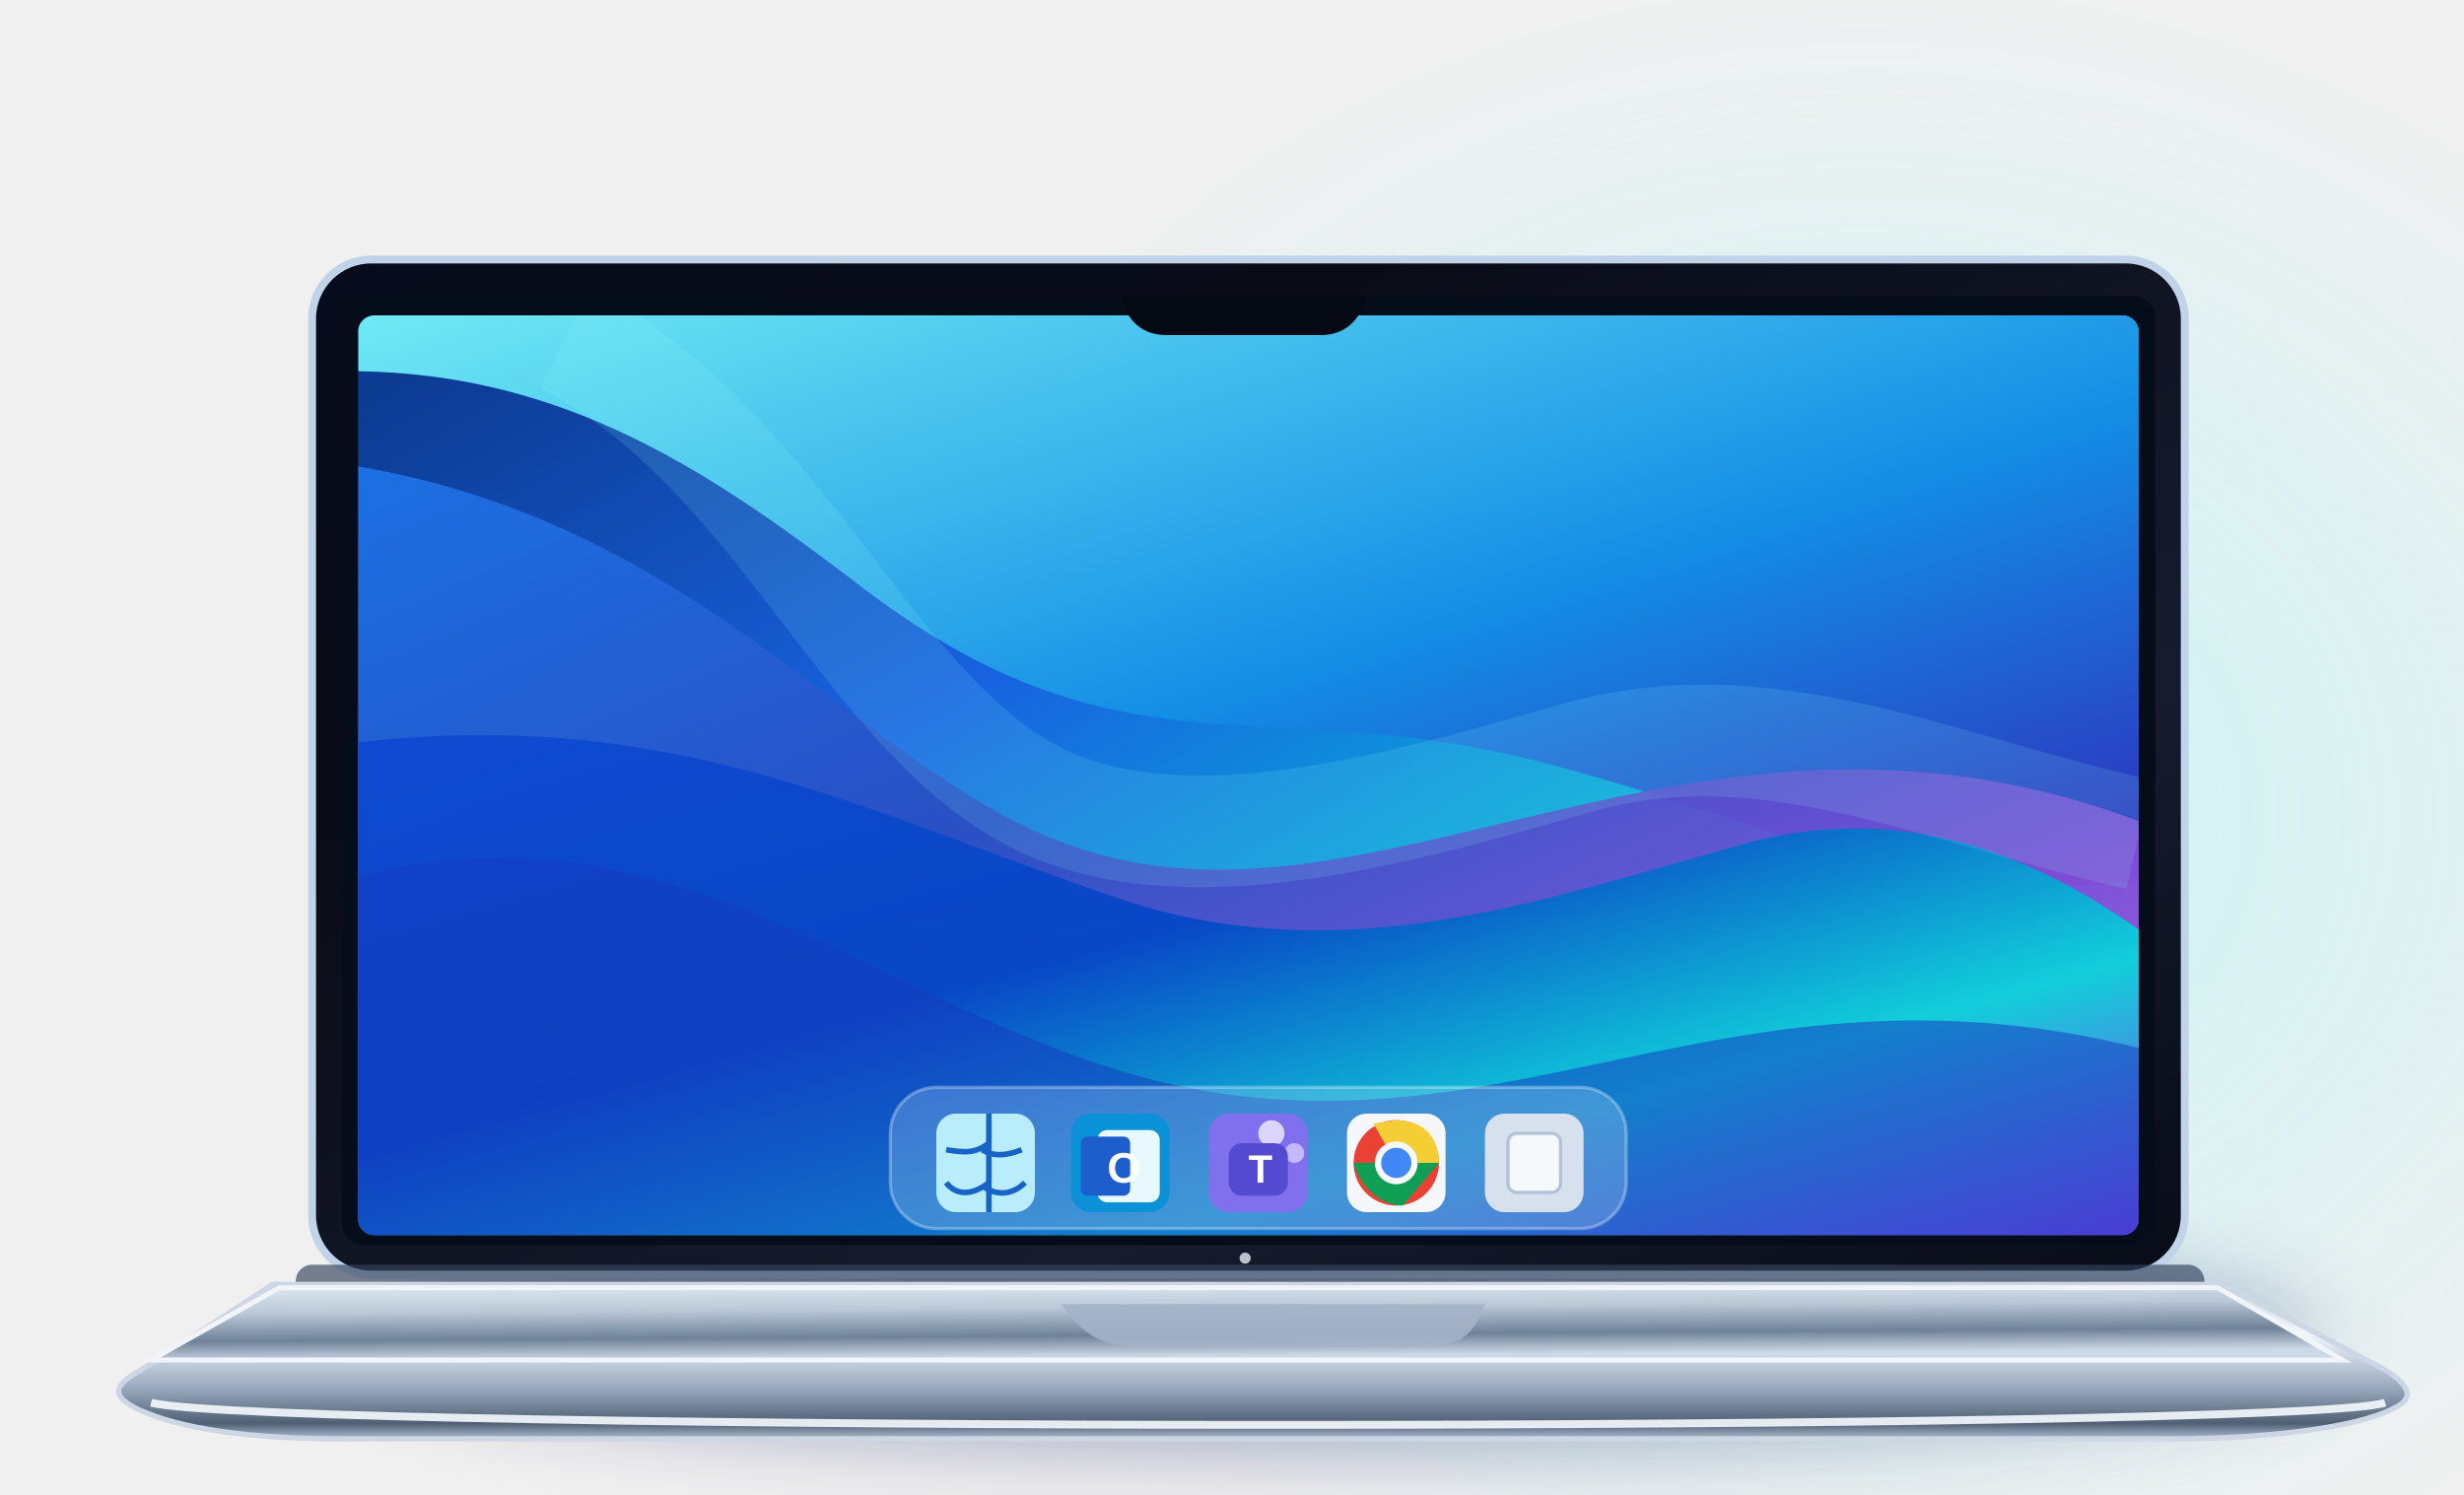
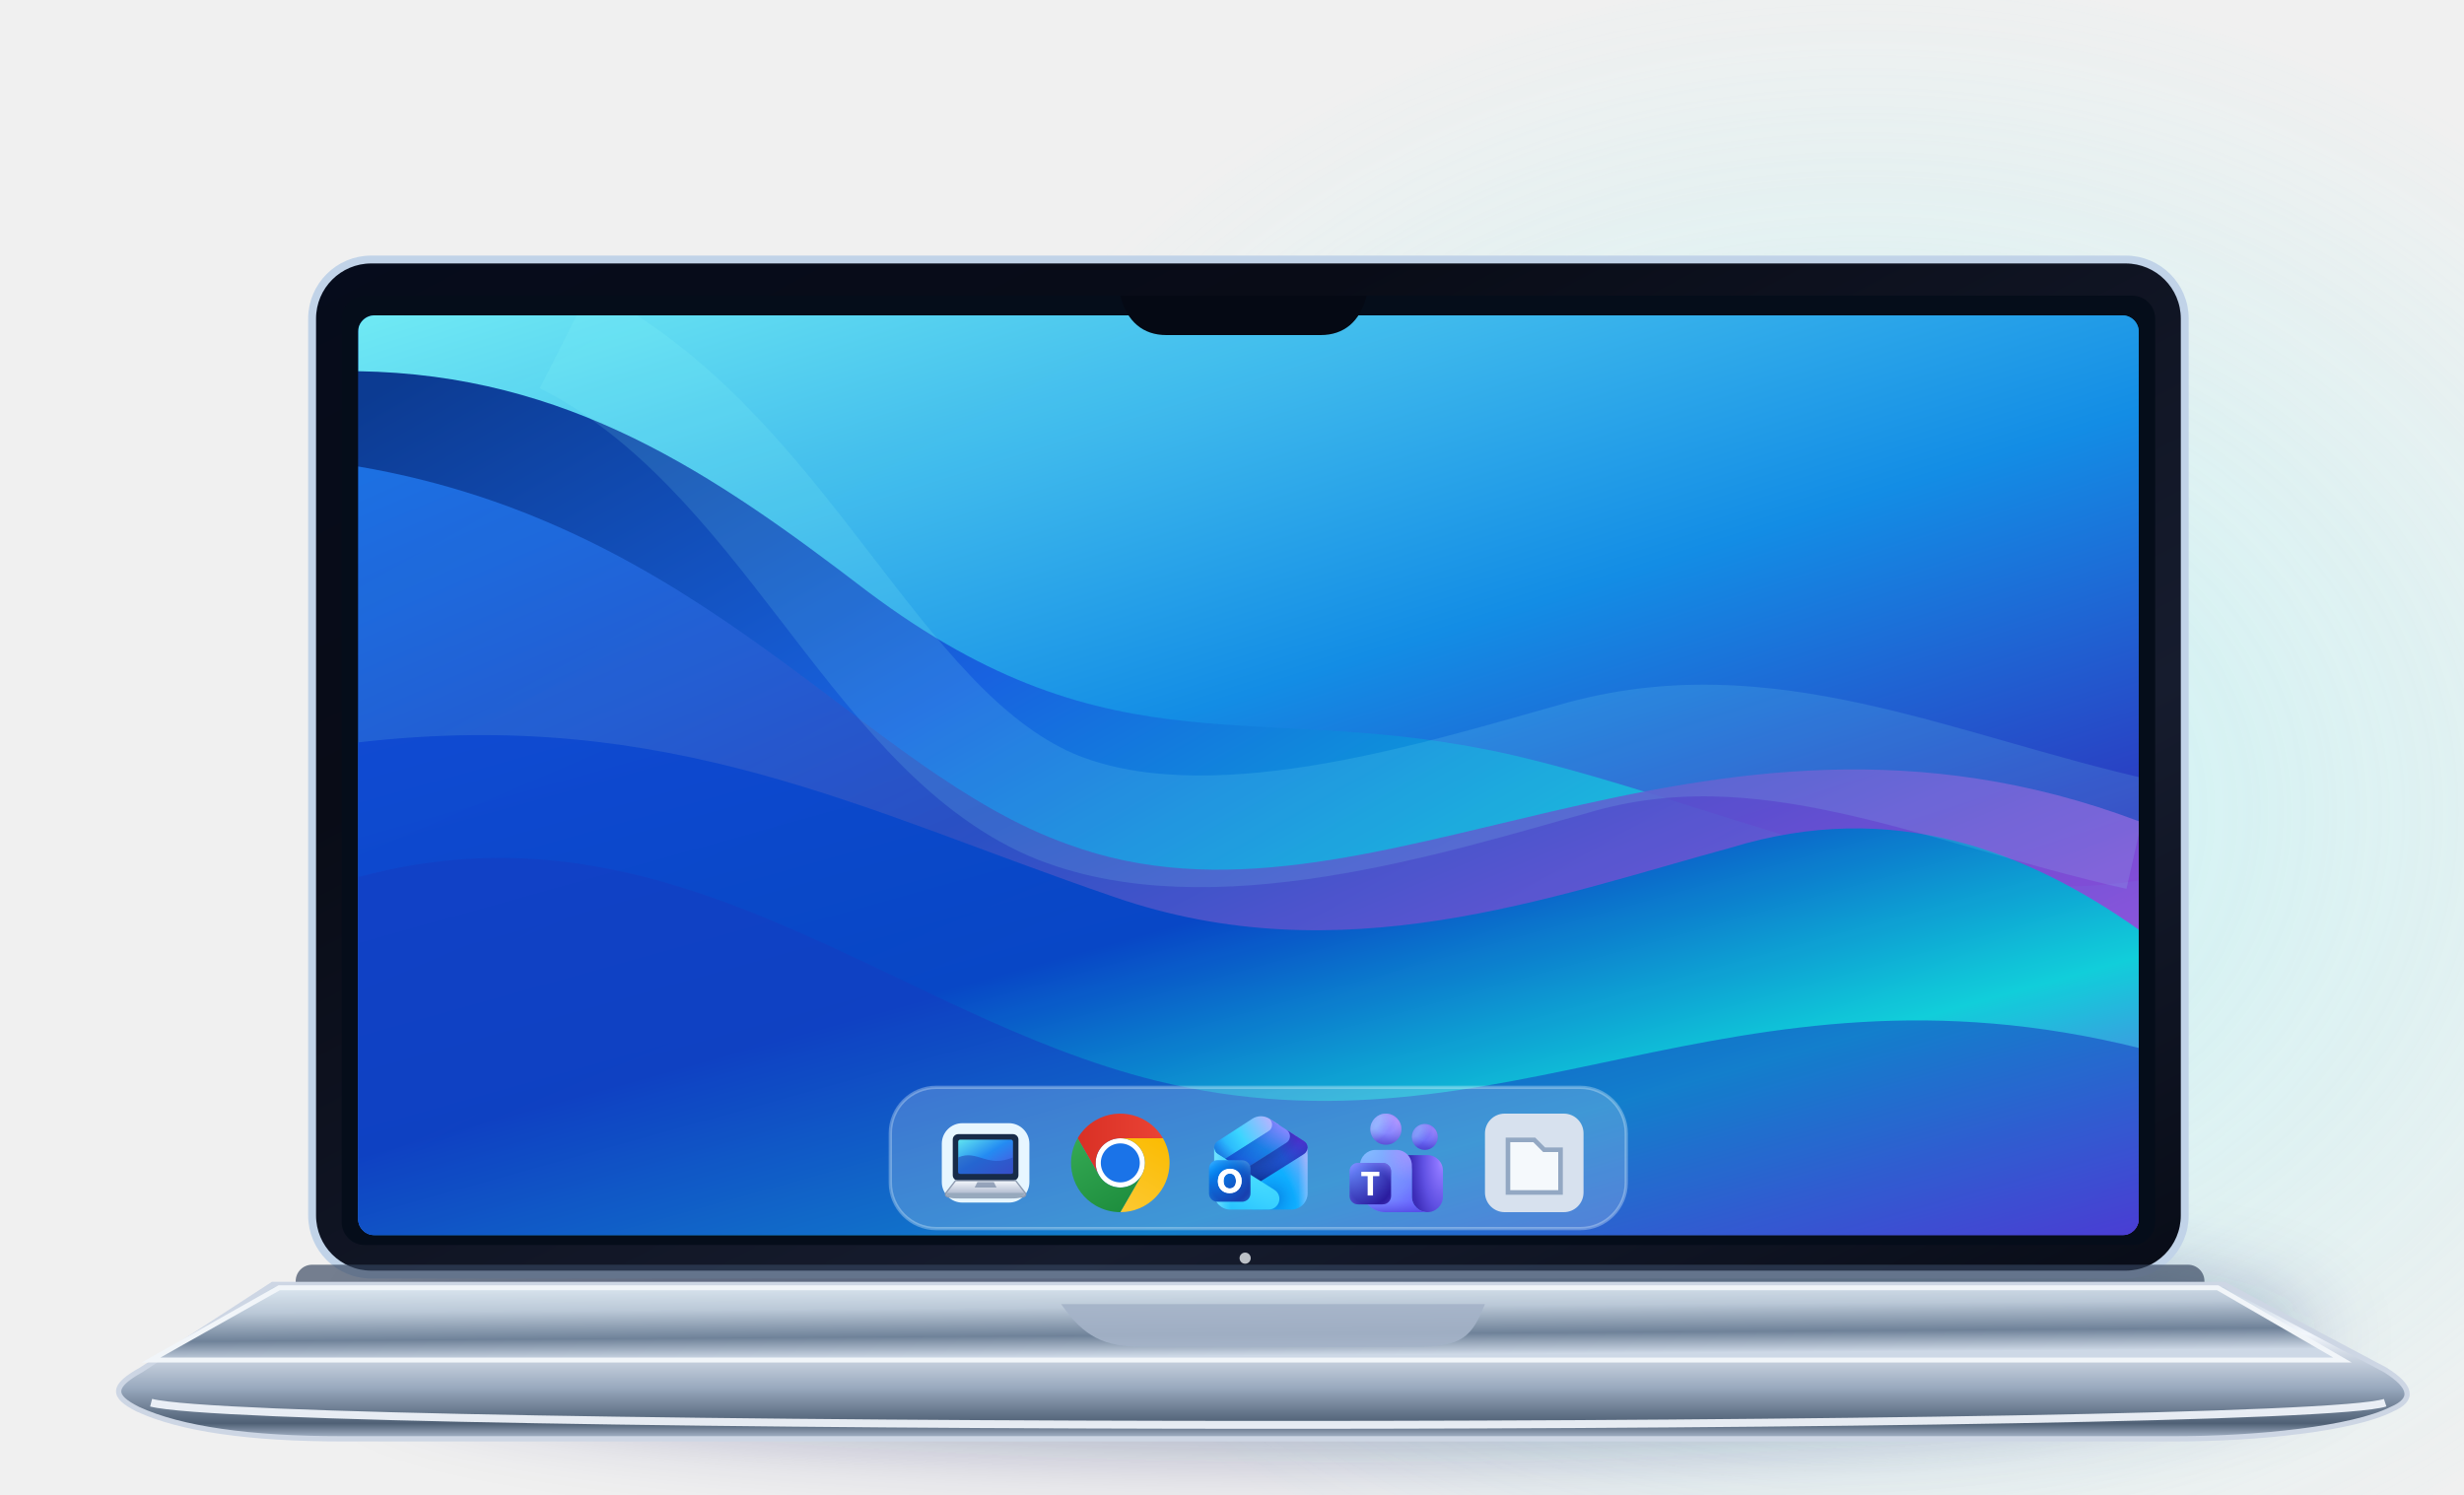
<svg xmlns="http://www.w3.org/2000/svg" viewBox="0 0 750 455" role="img" aria-labelledby="title desc">
  <defs>
    <linearGradient id="screen" x1="0" x2="1" y1=".1" y2="1">
      <stop stop-color="#0C3B92" />
      <stop offset=".34" stop-color="#1862E0" />
      <stop offset=".68" stop-color="#05BCD6" />
      <stop offset="1" stop-color="#4837CF" />
    </linearGradient>
    <linearGradient id="wave1" x1="0" x2="1" y1="0" y2="1">
      <stop stop-color="#71ECF5" />
      <stop offset=".58" stop-color="#138DE5" />
      <stop offset="1" stop-color="#3029B9" />
    </linearGradient>
    <linearGradient id="wave2" x1="0" x2="1" y1="0" y2="1">
      <stop stop-color="#1D75E9" />
      <stop offset=".4" stop-color="#2A4DC2" />
      <stop offset=".85" stop-color="#9E50DE" />
      <stop offset="1" stop-color="#3B2BBF" />
    </linearGradient>
    <linearGradient id="wave3" x1="0" x2="1" y1="0" y2="1">
      <stop stop-color="#0F49D2" />
      <stop offset=".42" stop-color="#0647C5" />
      <stop offset=".72" stop-color="#0DD2DA" />
      <stop offset="1" stop-color="#8C3FEB" />
    </linearGradient>
    <linearGradient id="frame" x1="0" x2="1" y1="0" y2="1">
      <stop stop-color="#060C1C" />
      <stop offset=".28" stop-color="#090C17" />
      <stop offset=".7" stop-color="#161C2E" />
      <stop offset="1" stop-color="#080C17" />
    </linearGradient>
    <linearGradient id="metal" x1="0" x2="0" y1="0" y2="1">
      <stop stop-color="#C3D1DF" />
      <stop offset=".32" stop-color="#F2F6FC" />
      <stop offset=".67" stop-color="#99A9BE" />
      <stop offset=".9" stop-color="#4F6075" />
      <stop offset="1" stop-color="#AFBDD0" />
    </linearGradient>
    <linearGradient id="base" x1="0" x2=".2" y1="0" y2="1">
      <stop stop-color="#DCE7F0" />
      <stop offset=".35" stop-color="#BAC8D7" />
      <stop offset=".72" stop-color="#6F8299" />
      <stop offset="1" stop-color="#CDD8E6" />
    </linearGradient>
    <radialGradient id="glow">
      <stop stop-color="#86F9FD" stop-opacity=".52" />
      <stop offset="1" stop-color="#86F9FD" stop-opacity="0" />
    </radialGradient>
    <filter id="shadow" x="-30%" width="160%" y="-40%" height="190%">
      <feGaussianBlur stdDeviation="13" />
    </filter>
    <filter id="shine">
      <feGaussianBlur stdDeviation="4" />
    </filter>
    <clipPath id="clip">
      <rect x="109" y="96" width="542" height="280" rx="5" />
    </clipPath>
  </defs>
  <ellipse cx="410" cy="408" rx="294" ry="31" fill="#08185B" opacity=".38" filter="url(#shadow)" />
  <ellipse cx="568" cy="247" rx="310" ry="256" fill="url(#glow)" opacity=".7" />
  <g>
    <rect x="95" y="79" width="570" height="309" rx="18" fill="url(#frame)" stroke="#C1D3E8" stroke-width="2.4" />
    <rect x="104" y="90" width="552" height="289" rx="7" fill="#050D1A" />
    <g clip-path="url(#clip)">
      <rect x="109" y="96" width="542" height="280" fill="url(#screen)" />
      <path d="M109 96h542v172c-61 10-126-23-190-38-78-18-121 7-197-50-47-36-91-66-155-67Z" fill="url(#wave1)" opacity=".99" />
      <path d="M109 142c106 18 154 93 216 115 92 34 191-58 326-7v126H109Z" fill="url(#wave2)" opacity=".92" />
      <path d="M109 226c95-11 154 21 230 47 69 24 133 0 188-15 49-15 90 1 124 25v93H109Z" fill="url(#wave3)" opacity=".97" />
      <path d="M109 267c96-26 162 42 243 62 106 26 174-41 299-10v57H109Z" fill="#153CC1" opacity=".54" />
      <path d="M172 103c67 34 93 118 148 142 47 20 116-2 159-14 58-17 110 9 172 23" fill="none" stroke="#91FCF6" stroke-width="34" opacity=".13" />
    </g>
    <path d="M341 90h75c-2 8-7 12-14 12h-47c-7 0-12-4-14-12Z" fill="#050914" />
    <rect x="90" y="385" width="581" height="13" rx="5" fill="#34435C" opacity=".66" />
    <path d="M83 391h594l49 26c8 5 9 9 2 12-12 6-41 9-66 9H104c-28 0-49-3-62-9-8-4-8-7 1-12Z" fill="url(#metal)" stroke="#CDD6E4" stroke-width="1.6" />
    <path d="M85 392h590l38 22H46Z" fill="url(#base)" stroke="#F1F5F9" stroke-width="1.5" />
    <path d="M323 397h129c-4 10-7 13-21 13h-83c-12 0-18-3-25-13Z" fill="#A4B3C8" opacity=".9" />
    <path d="M46 427c35 9 653 9 680 0" fill="none" stroke="#F6FAFF" stroke-width="2.4" opacity=".9" />
    <rect x="271" y="331" width="224" height="43" rx="14" fill="#CEE5F5" fill-opacity=".24" stroke="#E9F7FF" stroke-opacity=".32" />
-     <rect x="285" y="339" width="30" height="30" rx="6" fill="#BAEDFB" />
-     <path d="M301 339v30M288 350c6 1 9 1 13-2m-13 12c3 4 8 4 13 0m-2-10c3 2 7 2 12 0m-12 11c4 3 9 3 13-1" stroke="#1764C6" stroke-width="1.7" fill="none" />
-     <rect x="326" y="339" width="30" height="30" rx="6" fill="#0B91D7" />
-     <rect x="334" y="344" width="19" height="22" rx="3" fill="#E7F9FF" />
-     <rect x="329" y="346" width="15" height="18" rx="2" fill="#1E5DCC" />
-     <text x="337" y="360" font-family="Arial,sans-serif" font-size="13" font-weight="800" fill="#fff">O</text>
-     <rect x="368" y="339" width="30" height="30" rx="6" fill="#8170ED" />
-     <circle cx="387" cy="345" r="4" fill="#DAD4FF" />
-     <circle cx="394" cy="351" r="3" fill="#C2B8FA" />
-     <rect x="374" y="348" width="18" height="16" rx="4" fill="#554BD3" />
-     <text x="380" y="360" font-family="Arial,sans-serif" font-size="12" font-weight="800" fill="#fff">T</text>
-     <rect x="410" y="339" width="30" height="30" rx="6" fill="#F5F7FC" />
-     <circle cx="425" cy="354" r="13" fill="#E94235" />
-     <path d="M412 354h26L427 367c-7 0-13-6-15-13" fill="#0E9F55" />
-     <path d="M425 341c8 0 13 5 13 13h-13l-7-12Z" fill="#F5CD35" />
-     <circle cx="425" cy="354" r="6.5" fill="#F7FAFF" />
-     <circle cx="425" cy="354" r="4.6" fill="#4187F5" />
+     <svg x="285" y="339" width="30" height="30" viewBox="0 0 72 72" preserveAspectRatio="xMidYMid meet">
+       <defs>
+         <linearGradient id="mb_s" x1="0" x2="1" y1="0" y2="1">
+           <stop stop-color="#60E4F0" />
+           <stop offset=".48" stop-color="#248BF2" />
+           <stop offset="1" stop-color="#514FDB" />
+         </linearGradient>
+         <linearGradient id="mb_m" x1="0" x2="0" y1="0" y2="1">
+           <stop stop-color="#F5F8FD" />
+           <stop offset="1" stop-color="#9EABC3" />
+         </linearGradient>
+       </defs>
+       <rect x="4" y="7" width="64" height="58" rx="15" fill="#E7F6FF" />
+       <rect x="12" y="15" width="48" height="34" rx="4" fill="#172B49" />
+       <rect x="16" y="19" width="40" height="25" rx="1.5" fill="url(#mb_s)" />
+       <path d="M16 32c14-6 21 8 40 0v12H16Z" fill="#244CBA" opacity=".6" />
+       <path d="M14 49h44l7 9c1 2-1 3-3 3H10c-2 0-4-1-3-3Z" fill="url(#mb_m)" stroke="#8E9BB0" stroke-width="1" />
+       <path d="M30 50h12l2 4H28Z" fill="#8292AD" opacity=".8" />
+       <path d="M7 58h58c-3 4-7 4-10 4H17c-5 0-8 0-10-4Z" fill="#97A9BD" />
+     </svg>
+     <svg x="326" y="339" width="30" height="30" viewBox="0 0 512 512" preserveAspectRatio="xMidYMid meet">
+       <circle cx="256" cy="255.9" r="128" style="fill:#fff" />
+       <path d="M34.3 384C105 506.4 261.6 548.3 384 477.7S548.3 250.4 477.7 128 250.4-36.3 128 34.3C5.6 105-36.3 261.6 34.3 384m332.5-192c35.3 61.2 14.4 139.5-46.8 174.8S180.5 381.2 145.2 320 130.8 180.5 192 145.2c61.2-35.4 139.5-14.4 174.8 46.8" style="fill:none" />
+       <linearGradient id="ol_a" x1="34.355" x2="477.629" y1="354.005" y2="354.005" gradientTransform="matrix(1 0 0 -1 0 514)" gradientUnits="userSpaceOnUse">
+         <stop offset="0" style="stop-color:#d93025" />
+         <stop offset="1" style="stop-color:#ea4335" />
+       </linearGradient>
+       <path d="M256 128h221.6C407 5.6 250.5-36.3 128.1 34.3 89.2 56.8 56.8 89.1 34.4 128l110.8 192h.1c-35.4-61.1-14.6-139.3 46.5-174.7 19.4-11.4 41.6-17.3 64.2-17.3" style="fill:url(#ol_a)" />
+       <circle cx="256" cy="256" r="101.3" style="fill:#1a73e8" />
+       <linearGradient id="ol_b" x1="221.057" x2="442.694" y1="5.455" y2="389.341" gradientTransform="matrix(1 0 0 -1 0 514)" gradientUnits="userSpaceOnUse">
+         <stop offset="0" style="stop-color:#fcc934" />
+         <stop offset="1" style="stop-color:#fbbc04" />
+       </linearGradient>
+       <path d="M366.8 320 256 512c141.3 0 255.9-114.5 255.9-255.9 0-45-11.8-89.1-34.3-128H256v.1c70.6-.1 127.9 57 128.1 127.6 0 22.5-6 44.7-17.3 64.2" style="fill:url(#ol_b)" />
+       <linearGradient id="ol_c" x1="283.689" x2="62.052" y1="18.014" y2="401.901" gradientTransform="matrix(1 0 0 -1 0 514)" gradientUnits="userSpaceOnUse">
+         <stop offset="0" style="stop-color:#1e8e3e" />
+         <stop offset="1" style="stop-color:#34a853" />
+       </linearGradient>
+       <path d="M145.2 320 34.4 128.1C-36.3 250.5 5.6 407 128 477.7c38.9 22.4 83.1 34.3 128 34.3l110.8-192-.1-.1c-35.2 61.2-113.3 82.3-174.5 47.1-19.5-11.2-35.8-27.4-47-47" style="fill:url(#ol_c)" />
+     </svg>
+     <svg x="368" y="339" width="30" height="30" viewBox="60 90.4 570.02 539.67" preserveAspectRatio="xMidYMid meet">
+       <defs>
+         <linearGradient id="tm_linear0" gradientUnits="userSpaceOnUse" x1="9.989" y1="22.365" x2="30.932" y2="9.375" gradientTransform="matrix(15,0,0,15,0,0)">
+           <stop offset="0" style="stop-color:rgb(12.549%,65.49%,98.039%);stop-opacity:1;" />
+           <stop offset="0.4" style="stop-color:rgb(23.137%,83.529%,100%);stop-opacity:1;" />
+           <stop offset="1" style="stop-color:rgb(76.863%,69.02%,100%);stop-opacity:1;" />
+         </linearGradient>
+         <linearGradient id="tm_linear1" gradientUnits="userSpaceOnUse" x1="17.197" y1="26.794" x2="28.856" y2="8.126" gradientTransform="matrix(15,0,0,15,0,0)">
+           <stop offset="0" style="stop-color:rgb(8.627%,35.294%,85.098%);stop-opacity:1;" />
+           <stop offset="0.501" style="stop-color:rgb(9.412%,50.196%,89.804%);stop-opacity:1;" />
+           <stop offset="1" style="stop-color:rgb(52.157%,52.941%,100%);stop-opacity:1;" />
+         </linearGradient>
+         <linearGradient id="tm_linear2" gradientUnits="userSpaceOnUse" x1="25.701" y1="27.048" x2="12.756" y2="16.501" gradientTransform="matrix(15,0,0,15,0,0)">
+           <stop offset="0.237" style="stop-color:rgb(26.667%,54.118%,100%);stop-opacity:0;" />
+           <stop offset="0.792" style="stop-color:rgb(0%,19.608%,69.412%);stop-opacity:0.2;" />
+         </linearGradient>
+         <linearGradient id="tm_linear3" gradientUnits="userSpaceOnUse" x1="24.053" y1="31.11" x2="44.51" y2="18.018" gradientTransform="matrix(15,0,0,15,0,0)">
+           <stop offset="0" style="stop-color:rgb(10.196%,26.275%,65.098%);stop-opacity:1;" />
+           <stop offset="0.492" style="stop-color:rgb(12.549%,32.157%,79.608%);stop-opacity:1;" />
+           <stop offset="1" style="stop-color:rgb(37.255%,12.549%,79.608%);stop-opacity:1;" />
+         </linearGradient>
+         <linearGradient id="tm_linear4" gradientUnits="userSpaceOnUse" x1="29.828" y1="30.327" x2="17.397" y2="19.571" gradientTransform="matrix(15,0,0,15,0,0)">
+           <stop offset="0" style="stop-color:rgb(0%,27.059%,72.549%);stop-opacity:0;" />
+           <stop offset="0.67" style="stop-color:rgb(5.098%,12.157%,41.176%);stop-opacity:0.2;" />
+         </linearGradient>
+         <radialGradient id="tm_radial0" gradientUnits="userSpaceOnUse" cx="0" cy="0" fx="0" fy="0" r="1" gradientTransform="matrix(0.000000000000024802,-405.0405,438.393,0.000000000000026844,360.027,102.2682)">
+           <stop offset="0.568" style="stop-color:rgb(15.294%,37.255%,94.118%);stop-opacity:0;" />
+           <stop offset="0.992" style="stop-color:rgb(0%,12.941%,46.667%);stop-opacity:1;" />
+         </radialGradient>
+         <linearGradient id="tm_linear5" gradientUnits="userSpaceOnUse" x1="41.998" y1="29.943" x2="23.852" y2="29.943" gradientTransform="matrix(15,0,0,15,0,0)">
+           <stop offset="0" style="stop-color:rgb(30.196%,76.863%,100%);stop-opacity:1;" />
+           <stop offset="0.196" style="stop-color:rgb(5.882%,68.627%,100%);stop-opacity:1;" />
+         </linearGradient>
+         <radialGradient id="tm_radial1" gradientUnits="userSpaceOnUse" cx="0" cy="0" fx="0" fy="0" r="1" gradientTransform="matrix(122.7396,-122.7396,122.7396,122.7396,421.392,568.6755)">
+           <stop offset="0.259" style="stop-color:rgb(0%,37.647%,81.961%);stop-opacity:0.4;" />
+           <stop offset="0.908" style="stop-color:rgb(1.176%,51.373%,94.51%);stop-opacity:0;" />
+         </radialGradient>
+         <radialGradient id="tm_radial2" gradientUnits="userSpaceOnUse" cx="0" cy="0" fx="0" fy="0" r="1" gradientTransform="matrix(357.407,-468.4459,423.5946,323.1871,159.471,697.08)">
+           <stop offset="0.732" style="stop-color:rgb(95.686%,65.49%,96.863%);stop-opacity:0;" />
+           <stop offset="1" style="stop-color:rgb(95.686%,65.49%,96.863%);stop-opacity:0.502;" />
+         </radialGradient>
+         <radialGradient id="tm_radial3" gradientUnits="userSpaceOnUse" cx="0" cy="0" fx="0" fy="0" r="1" gradientTransform="matrix(-170.8609,259.7254,-674.0181,-443.4042,278.562,412.9785)">
+           <stop offset="0" style="stop-color:rgb(28.627%,87.059%,100%);stop-opacity:1;" />
+           <stop offset="0.724" style="stop-color:rgb(16.078%,76.471%,100%);stop-opacity:1;" />
+         </radialGradient>
+         <linearGradient id="tm_linear6" gradientUnits="userSpaceOnUse" x1="3.458" y1="37.872" x2="20.929" y2="37.86" gradientTransform="matrix(15,0,0,15,0,0)">
+           <stop offset="0.206" style="stop-color:rgb(42.353%,87.843%,100%);stop-opacity:1;" />
+           <stop offset="0.535" style="stop-color:rgb(31.373%,83.529%,100%);stop-opacity:0;" />
+         </linearGradient>
+         <radialGradient id="tm_radial4" gradientUnits="userSpaceOnUse" cx="0" cy="0" fx="0" fy="0" r="1" gradientTransform="matrix(215.7672,230.7691,-230.7691,215.7672,59.14365,354.231)">
+           <stop offset="0.039" style="stop-color:rgb(0%,56.863%,100%);stop-opacity:1;" />
+           <stop offset="0.919" style="stop-color:rgb(9.412%,23.922%,67.843%);stop-opacity:1;" />
+         </radialGradient>
+         <radialGradient id="tm_radial5" gradientUnits="userSpaceOnUse" cx="0" cy="0" fx="0" fy="0" r="1" gradientTransform="matrix(0.000000000000010287,168,-193.782,0.000000000000011866,180,491.1585)">
+           <stop offset="0.558" style="stop-color:rgb(5.882%,64.706%,96.863%);stop-opacity:0;" />
+           <stop offset="1" style="stop-color:rgb(45.49%,77.647%,100%);stop-opacity:0.502;" />
+         </radialGradient>
+       </defs>
+       <g id="tm_surface1">
+         <path style=" stroke:none;fill-rule:nonzero;fill:url(#tm_linear0);" d="M 463.984 140.145 L 119.637 358.414 L 90.023 311.695 L 90.023 271.438 C 90.023 256.781 97.445 243.121 109.742 235.145 L 309.91 105.258 C 340.406 85.469 379.688 85.465 410.188 105.25 Z M 463.984 140.145 " />
+         <path style=" stroke:none;fill-rule:nonzero;fill:url(#tm_linear1);" d="M 407.102 103.34 C 408.137 103.953 409.164 104.594 410.184 105.254 L 566.398 206.586 L 179.062 452.105 L 119.625 358.336 L 403.895 177.801 C 430.82 160.699 432 122.23 407.102 103.34 Z M 407.102 103.34 " />
+         <path style=" stroke:none;fill-rule:nonzero;fill:url(#tm_linear2);" d="M 407.102 103.34 C 408.137 103.953 409.164 104.594 410.184 105.254 L 566.398 206.586 L 179.062 452.105 L 119.625 358.336 L 403.895 177.801 C 430.82 160.699 432 122.23 407.102 103.34 Z M 407.102 103.34 " />
+         <path style=" stroke:none;fill-rule:nonzero;fill:url(#tm_linear3);" d="M 333.602 498.988 L 179.066 452.109 L 507.629 243.836 C 535.301 226.297 535.23 185.898 507.496 168.457 L 506.016 167.527 L 510.277 170.176 L 610.273 235.043 C 622.574 243.02 629.996 256.684 629.996 271.344 L 629.996 310.305 Z M 333.602 498.988 " />
+         <path style=" stroke:none;fill-rule:nonzero;fill:url(#tm_linear4);" d="M 333.602 498.988 L 179.066 452.109 L 507.629 243.836 C 535.301 226.297 535.23 185.898 507.496 168.457 L 506.016 167.527 L 510.277 170.176 L 610.273 235.043 C 622.574 243.02 629.996 256.684 629.996 271.344 L 629.996 310.305 Z M 333.602 498.988 " />
+         <path style=" stroke:none;fill-rule:nonzero;fill:url(#tm_radial0);" d="M 410.188 105.25 C 379.688 85.465 340.406 85.469 309.906 105.258 L 109.742 235.145 C 97.445 243.121 90.023 256.781 90.023 271.438 L 90.023 273.406 C 90.508 288.121 98.25 301.68 110.758 309.566 L 359.645 466.477 L 609.16 309.805 C 622.121 301.668 629.984 287.441 629.984 272.141 L 629.984 310.309 L 629.992 271.344 C 629.992 256.684 622.566 243.023 610.27 235.043 Z M 410.188 105.25 " />
+         <path style=" stroke:none;fill-rule:nonzero;fill:url(#tm_linear5);" d="M 315.77 630.051 L 536.219 630.051 C 587.996 630.051 629.969 588.078 629.969 536.301 L 629.969 272.141 C 629.969 287.441 622.105 301.668 609.148 309.805 L 281.242 515.695 C 263.555 526.805 252.82 546.223 252.82 567.109 C 252.824 601.871 281.004 630.051 315.77 630.051 Z M 315.77 630.051 " />
+         <path style=" stroke:none;fill-rule:nonzero;fill:url(#tm_radial1);" d="M 315.77 630.051 L 536.219 630.051 C 587.996 630.051 629.969 588.078 629.969 536.301 L 629.969 272.141 C 629.969 287.441 622.105 301.668 609.148 309.805 L 281.242 515.695 C 263.555 526.805 252.82 546.223 252.82 567.109 C 252.824 601.871 281.004 630.051 315.77 630.051 Z M 315.77 630.051 " />
+         <path style=" stroke:none;fill-rule:nonzero;fill:url(#tm_radial2);" d="M 315.77 630.051 L 536.219 630.051 C 587.996 630.051 629.969 588.078 629.969 536.301 L 629.969 272.141 C 629.969 287.441 622.105 301.668 609.148 309.805 L 281.242 515.695 C 263.555 526.805 252.82 546.223 252.82 567.109 C 252.824 601.871 281.004 630.051 315.77 630.051 Z M 315.77 630.051 " />
+         <path style=" stroke:none;fill-rule:nonzero;fill:url(#tm_radial3);" d="M 405.402 630.035 L 183.738 630.035 C 131.961 630.035 89.988 588.062 89.988 536.285 L 89.988 271.945 C 89.988 287.219 97.824 301.422 110.742 309.566 L 438.324 516.086 C 456.258 527.391 467.133 547.113 467.133 568.312 C 467.129 602.402 439.492 630.035 405.402 630.035 Z M 405.402 630.035 " />
+         <path style=" stroke:none;fill-rule:nonzero;fill:url(#tm_linear6);" d="M 405.402 630.035 L 183.738 630.035 C 131.961 630.035 89.988 588.062 89.988 536.285 L 89.988 271.945 C 89.988 287.219 97.824 301.422 110.742 309.566 L 438.324 516.086 C 456.258 527.391 467.133 547.113 467.133 568.312 C 467.129 602.402 439.492 630.035 405.402 630.035 Z M 405.402 630.035 " />
+         <path style=" stroke:none;fill-rule:nonzero;fill:url(#tm_radial4);" d="M 108.75 345 L 251.25 345 C 278.176 345 300 366.824 300 393.75 L 300 536.25 C 300 563.176 278.176 585 251.25 585 L 108.75 585 C 81.824 585 60 563.176 60 536.25 L 60 393.75 C 60 366.824 81.824 345 108.75 345 Z M 108.75 345 " />
+         <path style=" stroke:none;fill-rule:nonzero;fill:url(#tm_radial5);" d="M 108.75 345 L 251.25 345 C 278.176 345 300 366.824 300 393.75 L 300 536.25 C 300 563.176 278.176 585 251.25 585 L 108.75 585 C 81.824 585 60 563.176 60 536.25 L 60 393.75 C 60 366.824 81.824 345 108.75 345 Z M 108.75 345 " />
+         <path style=" stroke:none;fill-rule:nonzero;fill:rgb(100%,100%,100%);fill-opacity:1;" d="M 179.387 534 C 159.539 534 143.25 527.789 130.512 515.375 C 117.773 502.961 111.402 486.758 111.402 466.77 C 111.402 445.66 117.867 428.59 130.797 415.551 C 143.73 402.516 160.66 396 181.594 396 C 201.375 396 217.473 402.238 229.891 414.715 C 242.375 427.191 248.617 443.645 248.617 464.066 C 248.617 485.051 242.148 501.965 229.219 514.816 C 216.352 527.605 199.742 534 179.387 534 Z M 179.961 507.648 C 190.777 507.648 199.484 503.953 206.078 496.566 C 212.672 489.18 215.969 478.902 215.969 465.742 C 215.969 452.023 212.766 441.348 206.367 433.711 C 199.965 426.074 191.418 422.258 180.73 422.258 C 169.719 422.258 160.852 426.199 154.133 434.082 C 147.41 441.906 144.051 452.273 144.051 465.184 C 144.051 478.285 147.41 488.652 154.133 496.285 C 160.852 503.859 169.461 507.648 179.961 507.648 Z M 179.961 507.648 " />
+         <path style=" stroke:none;fill-rule:nonzero;fill:rgb(100%,100%,100%);fill-opacity:1;" d="M 179.332 535.848 C 159.562 535.848 143.332 529.473 130.641 516.719 C 117.953 503.965 111.605 487.32 111.605 466.789 C 111.605 445.105 118.047 427.57 130.93 414.18 C 143.812 400.785 160.68 394.09 181.531 394.09 C 201.234 394.09 217.273 400.5 229.645 413.316 C 242.082 426.137 248.297 443.035 248.297 464.016 C 248.297 485.566 241.855 502.945 228.977 516.145 C 216.156 529.281 199.609 535.848 179.332 535.848 Z M 179.902 508.781 C 190.68 508.781 199.355 504.984 205.922 497.398 C 212.492 489.809 215.773 479.254 215.773 465.734 C 215.773 451.641 212.586 440.676 206.211 432.832 C 199.832 424.988 191.32 421.066 180.672 421.066 C 169.699 421.066 160.867 425.113 154.172 433.215 C 147.477 441.246 144.129 451.898 144.129 465.16 C 144.129 478.617 147.477 489.266 154.172 497.109 C 160.867 504.891 169.445 508.781 179.902 508.781 Z M 179.902 508.781 " />
+       </g>
+     </svg>
+     <svg x="410" y="339" width="30" height="30" viewBox="4 4 36 38" preserveAspectRatio="xMidYMid meet">
+       <path fill="url(#ch_a)" d="M22 20h12c3.314 0 6 2.686 6 6v10c0 3.314-2.686 6-6 6s-6-2.686-6-6V26c0-3.314-2.686-6-6-6" />
+       <path fill="url(#ch_b)" d="M8 24c0-3.314 2.686-6 6-6h8c3.314 0 6 2.686 6 6v12c0 3.314 2.686 6 6 6l-16-0c-5.523 0-10-4.477-10-10z" />
+       <path fill="url(#ch_c)" fill-opacity=".7" d="M8 24c0-3.314 2.686-6 6-6h8c3.314 0 6 2.686 6 6v12c0 3.314 2.686 6 6 6l-16-0c-5.523 0-10-4.477-10-10z" />
+       <path fill="url(#ch_d)" fill-opacity=".7" d="M8 24c0-3.314 2.686-6 6-6h8c3.314 0 6 2.686 6 6v12c0 3.314 2.686 6 6 6l-16-0c-5.523 0-10-4.477-10-10z" />
+       <path fill="url(#ch_e)" d="M33 18c2.761 0 5-2.239 5-5s-2.239-5-5-5-5 2.239-5 5 2.239 5 5 5" />
+       <path fill="url(#ch_f)" fill-opacity=".46" d="M33 18c2.761 0 5-2.239 5-5s-2.239-5-5-5-5 2.239-5 5 2.239 5 5 5" />
+       <path fill="url(#ch_g)" fill-opacity=".4" d="M33 18c2.761 0 5-2.239 5-5s-2.239-5-5-5-5 2.239-5 5 2.239 5 5 5" />
+       <path fill="url(#ch_h)" d="M18 16c3.314 0 6-2.686 6-6 0-3.314-2.686-6-6-6s-6 2.686-6 6c0 3.314 2.686 6 6 6" />
+       <path fill="url(#ch_i)" fill-opacity=".6" d="M18 16c3.314 0 6-2.686 6-6 0-3.314-2.686-6-6-6s-6 2.686-6 6c0 3.314 2.686 6 6 6" />
+       <path fill="url(#ch_j)" fill-opacity=".5" d="M18 16c3.314 0 6-2.686 6-6 0-3.314-2.686-6-6-6s-6 2.686-6 6c0 3.314 2.686 6 6 6" />
+       <rect width="16" height="16" x="4" y="23" fill="url(#ch_k)" rx="3.25" />
+       <rect width="16" height="16" x="4" y="23" fill="url(#ch_l)" fill-opacity=".7" rx="3.25" />
+       <path fill="#fff" d="M15.479 28.105h-2.447v7.466h-2.065v-7.466H8.52v-1.677h6.959z" />
+       <defs>
+         <radialGradient id="ch_a" cx="0" cy="0" r="1" gradientTransform="matrix(13.4784 0 0 33.2694 39.7967 22.1739)" gradientUnits="userSpaceOnUse">
+           <stop stop-color="#a98aff" />
+           <stop offset=".14" stop-color="#8c75ff" />
+           <stop offset=".565" stop-color="#5f50e2" />
+           <stop offset=".9" stop-color="#3c2cb8" />
+         </radialGradient>
+         <radialGradient id="ch_b" cx="0" cy="0" r="1" gradientTransform="rotate(68.1539 -7.715661 14.71356)scale(32.752 33.1231)" gradientUnits="userSpaceOnUse">
+           <stop stop-color="#85c2ff" />
+           <stop offset=".69" stop-color="#7588ff" />
+           <stop offset="1" stop-color="#6459fe" />
+         </radialGradient>
+         <radialGradient id="ch_d" cx="0" cy="0" r="1" gradientTransform="rotate(113.326 8.092853 17.64475)scale(19.2186 15.4273)" gradientUnits="userSpaceOnUse">
+           <stop stop-color="#bd96ff" />
+           <stop offset=".687" stop-color="#bd96ff" stop-opacity="0" />
+         </radialGradient>
+         <radialGradient id="ch_e" cx="0" cy="0" r="1" gradientTransform="matrix(0 -10 12.6216 0 32.9999 11.5714)" gradientUnits="userSpaceOnUse">
+           <stop offset=".268" stop-color="#6868f7" />
+           <stop offset="1" stop-color="#3923b1" />
+         </radialGradient>
+         <radialGradient id="ch_f" cx="0" cy="0" r="1" gradientTransform="rotate(40.0516 -.03068196 44.87291)scale(7.14629 10.3363)" gradientUnits="userSpaceOnUse">
+           <stop offset=".271" stop-color="#a1d3ff" />
+           <stop offset=".813" stop-color="#a1d3ff" stop-opacity="0" />
+         </radialGradient>
+         <radialGradient id="ch_g" cx="0" cy="0" r="1" gradientTransform="rotate(-41.6581 32.118 -43.41948)scale(8.51275 20.8824)" gradientUnits="userSpaceOnUse">
+           <stop stop-color="#e3acfd" />
+           <stop offset=".816" stop-color="#9fa2ff" stop-opacity="0" />
+         </radialGradient>
+         <radialGradient id="ch_h" cx="0" cy="0" r="1" gradientTransform="matrix(0 -12 15.146 0 17.9999 8.28571)" gradientUnits="userSpaceOnUse">
+           <stop offset=".268" stop-color="#8282ff" />
+           <stop offset="1" stop-color="#3923b1" />
+         </radialGradient>
+         <radialGradient id="ch_i" cx="0" cy="0" r="1" gradientTransform="rotate(40.0516 -3.154651 21.41641)scale(8.57554 12.4035)" gradientUnits="userSpaceOnUse">
+           <stop offset=".271" stop-color="#a1d3ff" />
+           <stop offset=".813" stop-color="#a1d3ff" stop-opacity="0" />
+         </radialGradient>
+         <radialGradient id="ch_j" cx="0" cy="0" r="1" gradientTransform="rotate(-41.6581 20.3818 -26.51566)scale(10.2153 25.0589)" gradientUnits="userSpaceOnUse">
+           <stop stop-color="#e3acfd" />
+           <stop offset=".816" stop-color="#9fa2ff" stop-opacity="0" />
+         </radialGradient>
+         <radialGradient id="ch_k" cx="0" cy="0" r="1" gradientTransform="rotate(45 -25.76346 16.32843)scale(22.6274)" gradientUnits="userSpaceOnUse">
+           <stop offset=".047" stop-color="#688eff" />
+           <stop offset=".947" stop-color="#230f94" />
+         </radialGradient>
+         <radialGradient id="ch_l" cx="0" cy="0" r="1" gradientTransform="matrix(0 11.2 -13.0702 0 12 32.6)" gradientUnits="userSpaceOnUse">
+           <stop offset=".571" stop-color="#6965f6" stop-opacity="0" />
+           <stop offset="1" stop-color="#8f8fff" />
+         </radialGradient>
+         <linearGradient id="ch_c" x1="20.594" x2="20.594" y1="18" y2="42" gradientUnits="userSpaceOnUse">
+           <stop offset=".801" stop-color="#6864f6" stop-opacity="0" />
+           <stop offset="1" stop-color="#5149de" />
+         </linearGradient>
+       </defs>
+     </svg>
    <rect x="452" y="339" width="30" height="30" rx="6" fill="#D7E1EE" />
-     <rect x="459" y="345" width="16" height="18" rx="2.7" fill="#F5F9FC" stroke="#B3C3D7" />
+     <path d="M459 347h8l3 3h5v13h-16Z" fill="#F5F9FC" stroke="#93A8C3" stroke-width="1.4" />
    <circle cx="379" cy="383" r="1.7" fill="#F4F8FB" opacity=".75" />
  </g>
</svg>
